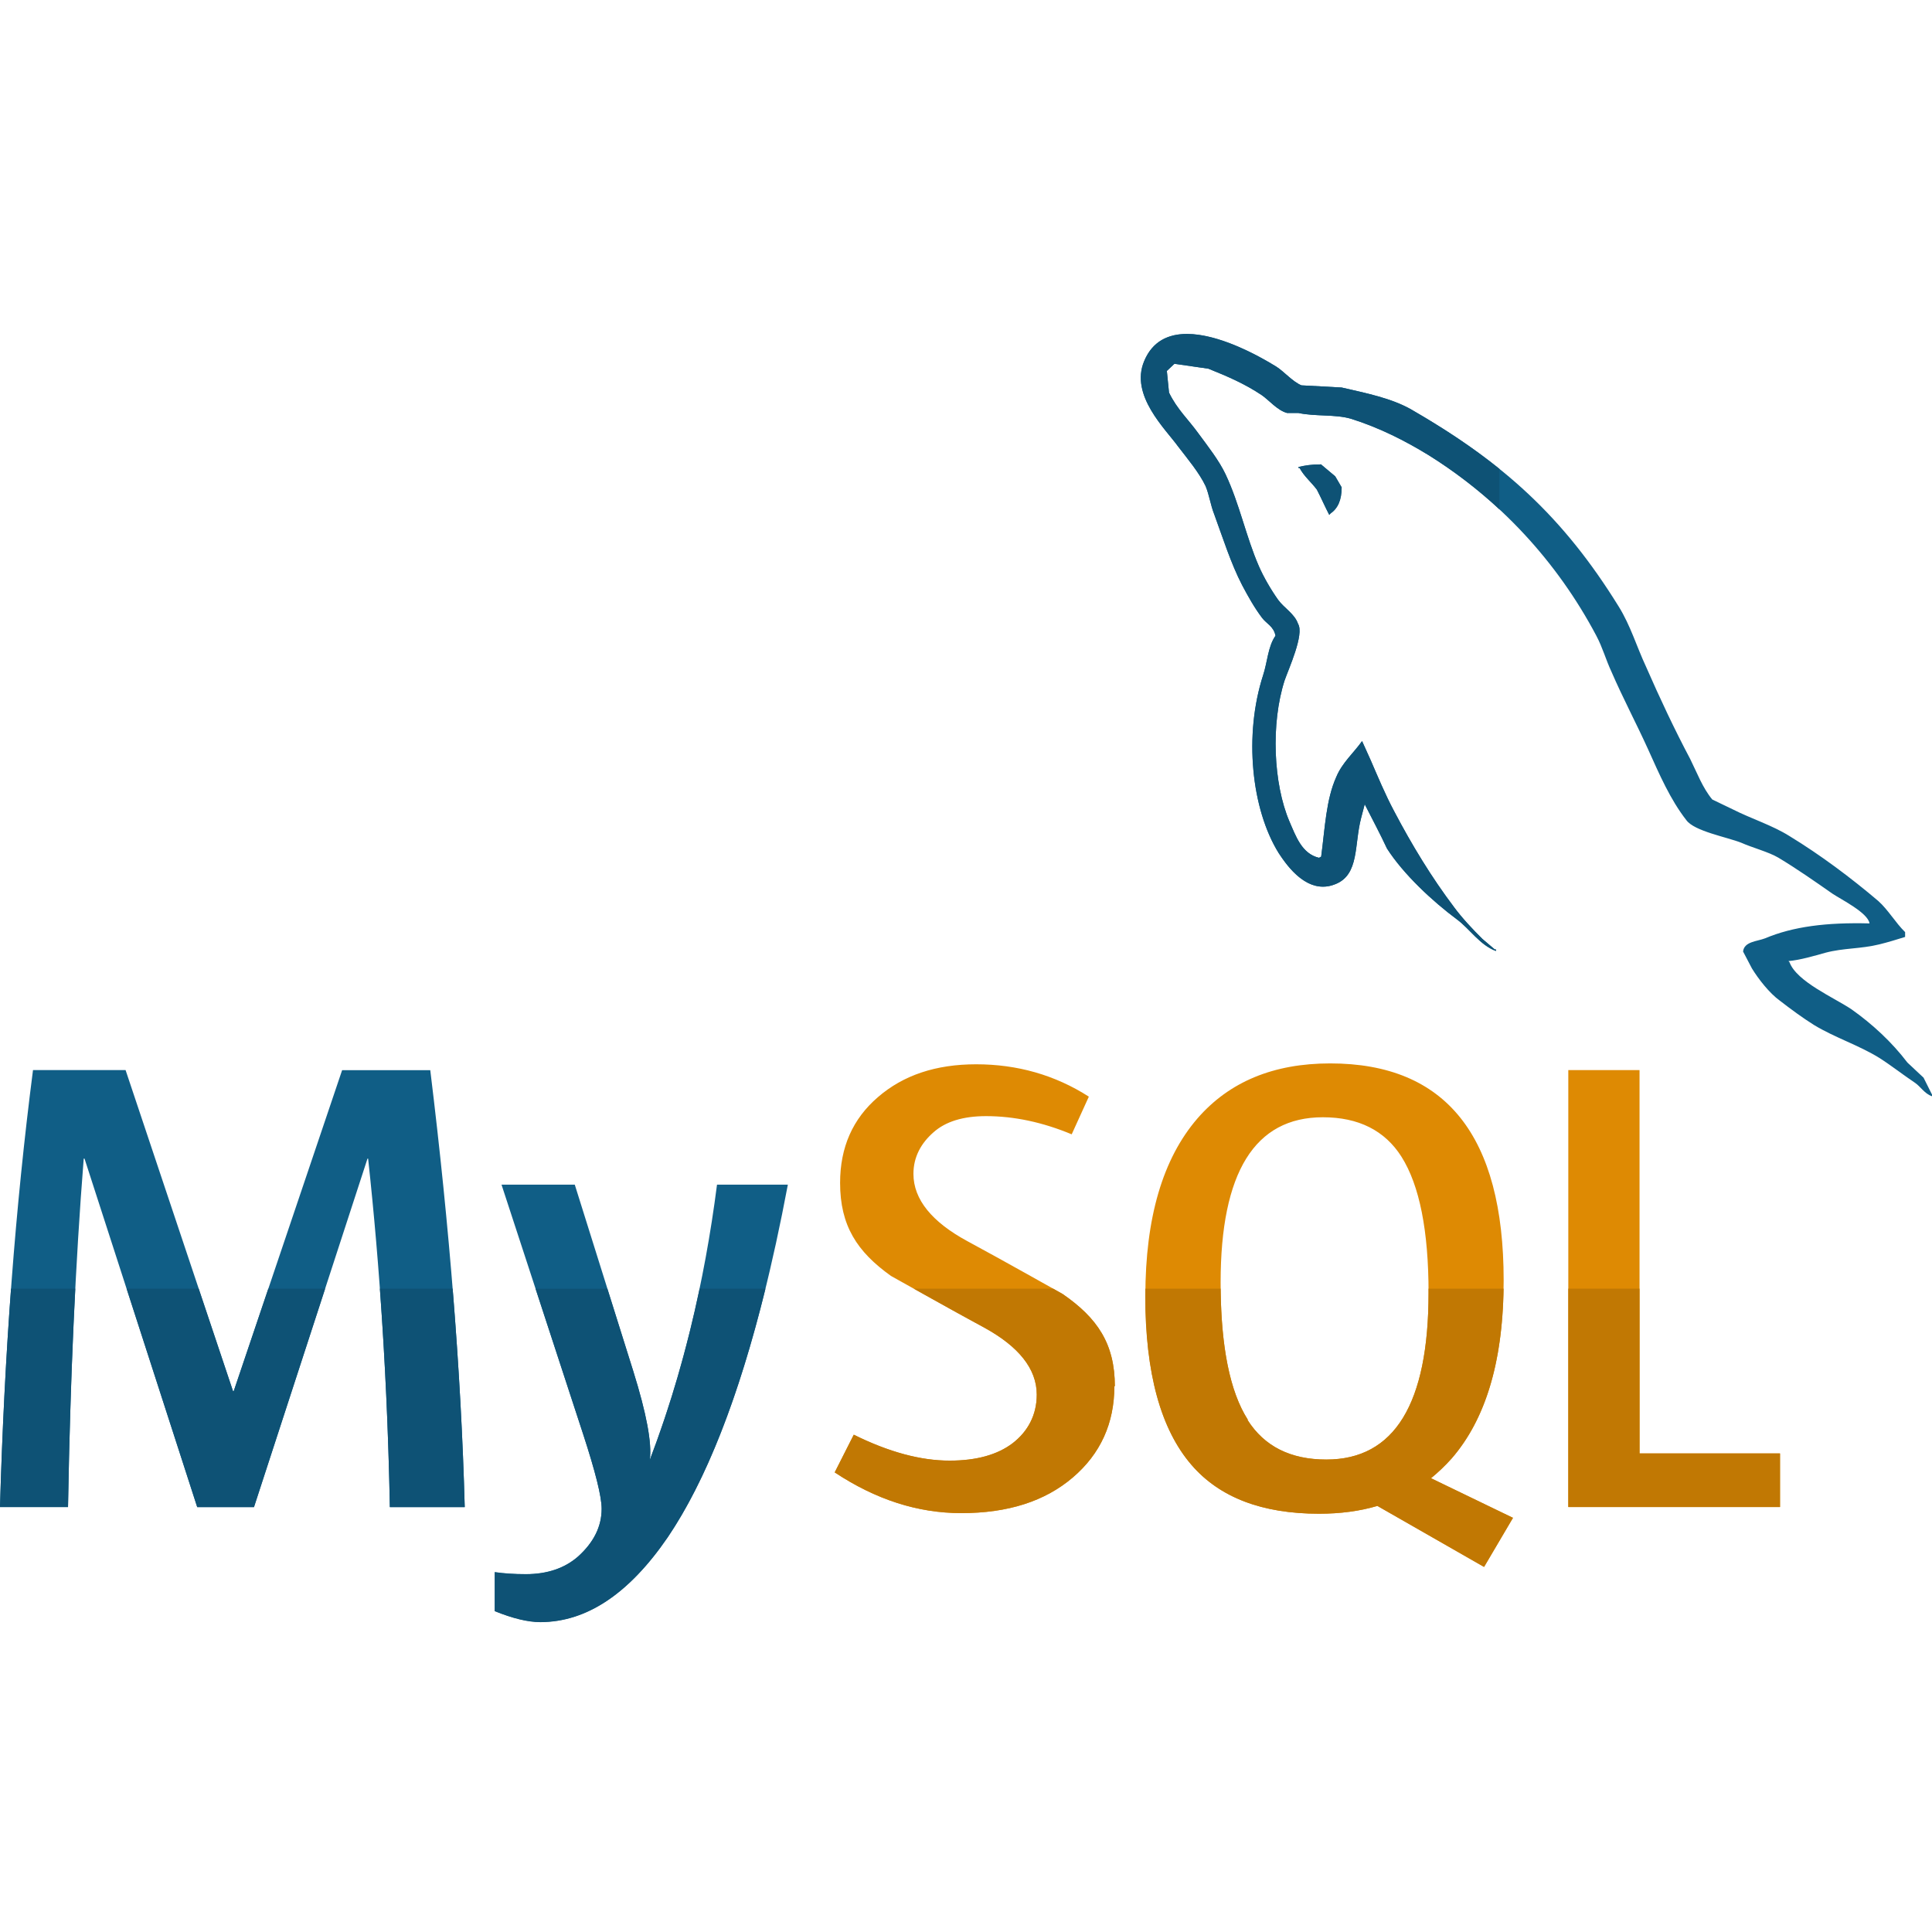
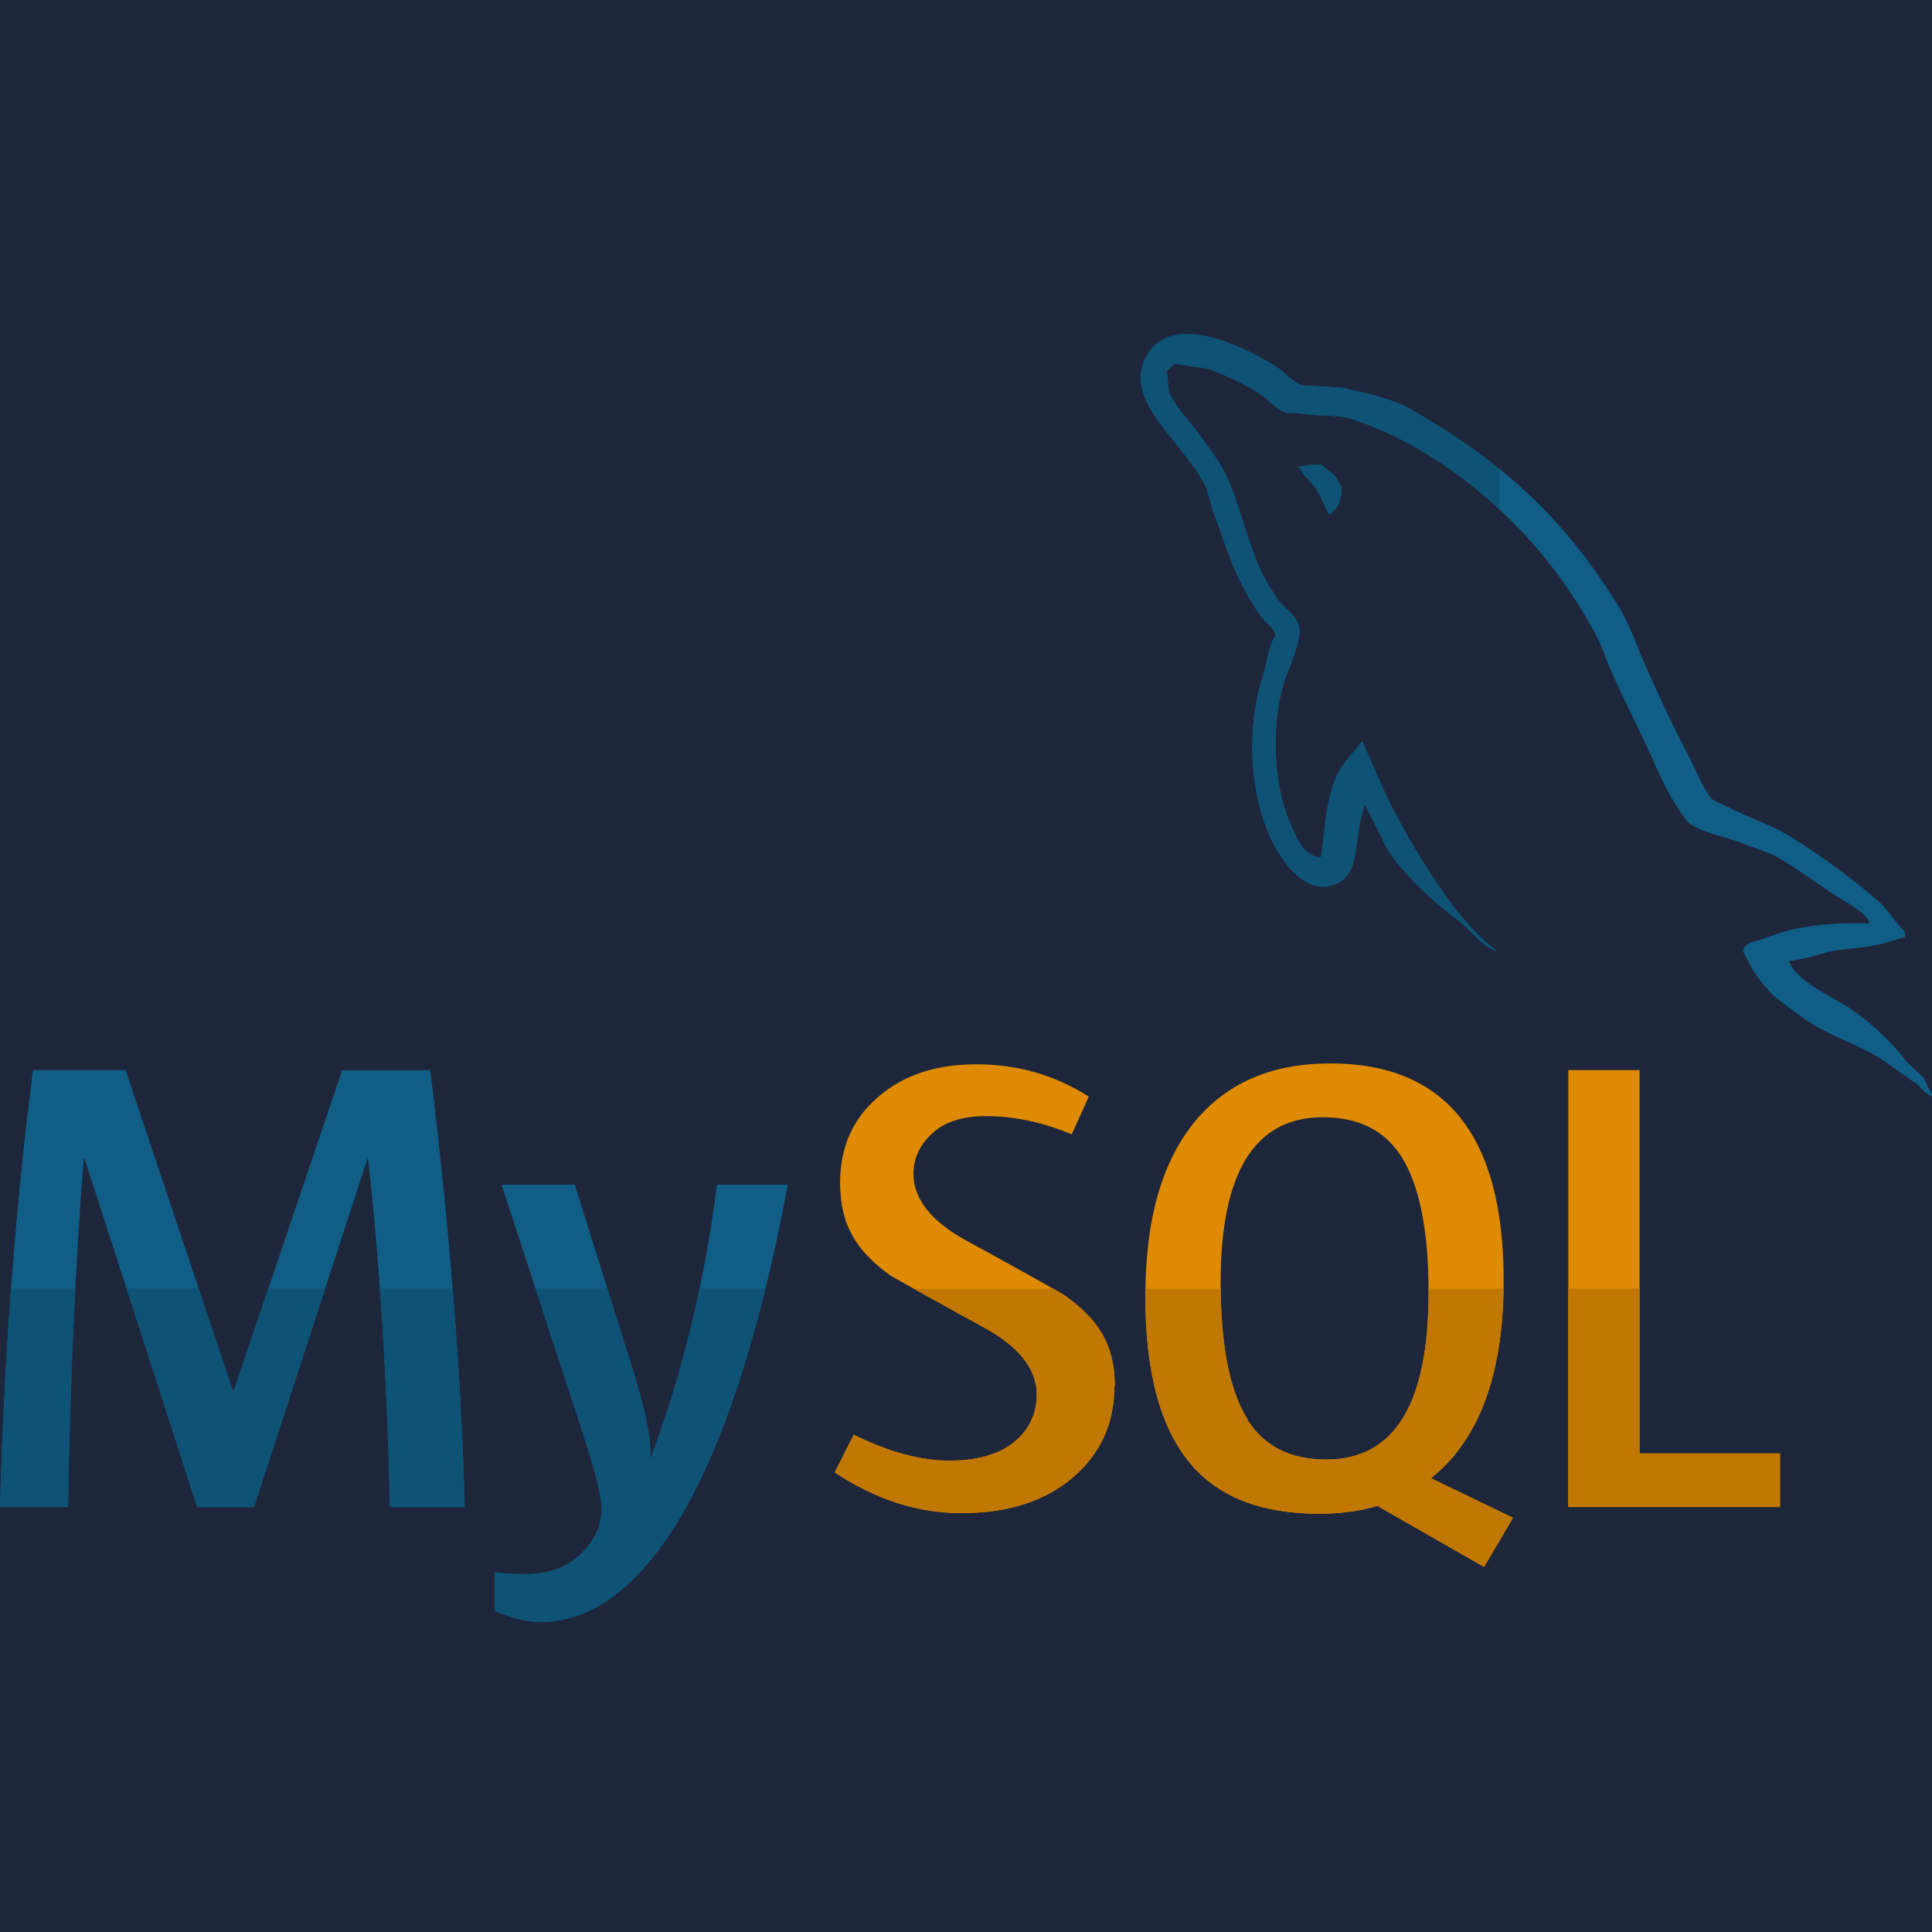
- <svg xmlns="http://www.w3.org/2000/svg" fill="#FFFFFF" width="32px" height="32px" enable-background="new 0 0 24 24" viewBox="0 0 24 24">
+ <svg xmlns="http://www.w3.org/2000/svg" fill="#1d263b" width="32px" height="32px" enable-background="new 0 0 24 24" viewBox="0 0 24 24">
  <rect width="630" height="630" />
  <path fill="#105E86" d="M6.532,19.554c-0.146,0-0.276-0.009-0.386-0.025v0.484c0.226,0.091,0.413,0.136,0.566,0.136c0.573,0,1.101-0.35,1.583-1.054c0.616-0.91,1.114-2.371,1.492-4.379h-0.88c-0.158,1.233-0.436,2.375-0.835,3.42c0.028-0.209-0.041-0.576-0.205-1.102L7.14,14.716H6.23l1.014,3.099c0.152,0.466,0.23,0.776,0.23,0.927c0,0.22-0.098,0.418-0.295,0.595C7.015,19.479,6.8,19.554,6.532,19.554L6.532,19.554z" />
  <polygon fill="#DE8A03" points="19.482 13.293 19.482 18.721 22.112 18.721 22.112 18.055 20.367 18.055 20.367 13.293 19.482 13.293" />
  <path fill="#105E86" d="M1.04,14.393h0.01l1.4,4.329h0.705l1.41-4.329h0.008c0.147,1.355,0.24,2.796,0.27,4.329H5.77h0.003c-0.044-1.639-0.186-3.451-0.428-5.428H4.25l-1.347,3.989H2.895L1.56,13.293H0.41C0.192,14.981,0.055,16.792,0,18.721h0.845C0.872,17.135,0.937,15.691,1.04,14.393L1.04,14.393z" />
  <path fill="#DE8A03" d="M18.679 15.906c0-1.797-.718-2.696-2.155-2.696-.704 0-1.254.228-1.65.685-.43.499-.646 1.233-.646 2.204 0 .954.19 1.655.575 2.1.349.404.877.605 1.583.605.264 0 .506-.032.725-.097l1.325.758.36-.611h-.003l-1.016-.491c.09-.074.177-.156.256-.245C18.464 17.621 18.679 16.883 18.679 15.906L18.679 15.906zM16.476 18.131c-.445 0-.77-.164-.978-.491l.002-.005c-.225-.353-.337-.923-.337-1.704 0-1.367.424-2.052 1.27-2.052.443 0 .77.164.977.491.224.355.336.919.336 1.691C17.746 17.439 17.322 18.131 16.476 18.131L16.476 18.131zM13.2 16.074c0 0-.794-.447-1.187-.658-.432-.235-.666-.513-.666-.834 0-.21.095-.381.248-.515.152-.136.371-.202.654-.202.349 0 .704.076 1.064.226l.213-.468c-.42-.269-.888-.402-1.4-.402-.5 0-.905.135-1.22.408-.313.269-.47.623-.47 1.065 0 .531.21.855.632 1.156 0 0 .776.436 1.163.645.418.23.648.506.648.83 0 .255-.112.459-.3.604-.19.144-.451.216-.783.216-.357 0-.752-.105-1.19-.322l-.237.468c.509.337 1.03.506 1.573.506.581 0 1.04-.148 1.385-.443.344-.294.516-.673.516-1.135l.006.003C13.848 16.693 13.633 16.373 13.2 16.074L13.2 16.074z" />
  <path fill="#0E5275" d="M9.509,16.008H8.691c-0.156,0.748-0.363,1.458-0.619,2.128c0.028-0.209-0.041-0.576-0.205-1.102l-0.322-1.025H6.653l0.591,1.807c0.152,0.466,0.23,0.776,0.23,0.927c0,0.22-0.098,0.418-0.295,0.595c-0.164,0.143-0.379,0.218-0.647,0.218c-0.146,0-0.276-0.009-0.386-0.025v0.484c0.226,0.091,0.413,0.136,0.566,0.136c0.573,0,1.101-0.35,1.583-1.054C8.77,18.393,9.175,17.363,9.509,16.008L9.509,16.008z" />
  <polygon fill="#C17803" points="20.367 16.008 19.482 16.008 19.482 18.721 22.112 18.721 22.112 18.055 20.367 18.055 20.367 16.008" />
  <path fill="#0E5275" d="M0.935,16.008H0.137C0.072,16.884,0.027,17.789,0,18.721h0.845C0.861,17.765,0.891,16.86,0.935,16.008L0.935,16.008z M4.039,16.008H3.333l-0.43,1.274H2.895l-0.427-1.274H1.573l0.877,2.714h0.705L4.039,16.008L4.039,16.008z M5.623,16.008H4.719c0.064,0.871,0.106,1.775,0.124,2.714H5.77h0.003C5.75,17.864,5.7,16.959,5.623,16.008L5.623,16.008z" />
  <path fill="#C17803" d="M18.678 16.008h-.932c0 .018 0 .036 0 .054 0 1.378-.424 2.069-1.27 2.069-.445 0-.77-.164-.978-.491l.002-.005c-.218-.342-.329-.885-.337-1.627h-.935c0 .03-.001.06-.001.091 0 .954.19 1.655.575 2.1.349.404.877.605 1.583.605.264 0 .506-.032.725-.097l1.325.758.36-.611h-.003l-1.016-.491c.09-.074.177-.156.256-.245C18.449 17.639 18.664 16.934 18.678 16.008L18.678 16.008zM13.082 16.008h-1.731c.261.146.643.359.88.486.418.23.648.506.648.83 0 .255-.112.459-.3.604-.19.144-.451.216-.783.216-.357 0-.752-.105-1.19-.322l-.237.468c.509.337 1.03.506 1.573.506.581 0 1.04-.148 1.385-.443.344-.294.516-.673.516-1.135l.006.003c0-.528-.215-.847-.648-1.146C13.2 16.074 13.155 16.049 13.082 16.008L13.082 16.008z" />
  <path fill="#105E86" d="M16.406,5.769c-0.115,0-0.194,0.013-0.275,0.032v0.013h0.014c0.054,0.102,0.146,0.177,0.214,0.268c0.054,0.104,0.1,0.21,0.154,0.314l0.013-0.015c0.094-0.065,0.141-0.169,0.141-0.327l-0.08-0.137l-0.18-0.151L16.406,5.769L16.406,5.769z" />
  <path fill="#105E86" d="M23.695,13.2c-0.194-0.255-0.435-0.478-0.695-0.662c-0.214-0.144-0.682-0.344-0.77-0.585l-0.013-0.014c0.146-0.013,0.32-0.065,0.46-0.104c0.227-0.06,0.435-0.046,0.67-0.104c0.106-0.026,0.213-0.059,0.319-0.092v-0.06c-0.12-0.117-0.21-0.277-0.334-0.387c-0.34-0.289-0.717-0.571-1.104-0.807c-0.21-0.132-0.476-0.216-0.697-0.328l-0.26-0.125c-0.12-0.143-0.19-0.333-0.275-0.504c-0.192-0.361-0.38-0.761-0.547-1.143c-0.12-0.257-0.193-0.512-0.34-0.749c-0.69-1.116-1.437-1.792-2.586-2.454c-0.247-0.137-0.543-0.196-0.856-0.268c-0.167-0.008-0.334-0.02-0.5-0.027c-0.11-0.046-0.216-0.171-0.31-0.231c-0.38-0.235-1.364-0.746-1.644-0.07c-0.18,0.426,0.267,0.846,0.423,1.063c0.115,0.15,0.26,0.322,0.34,0.49c0.047,0.115,0.06,0.231,0.107,0.35c0.106,0.289,0.207,0.611,0.347,0.881c0.073,0.138,0.153,0.281,0.247,0.405c0.054,0.073,0.146,0.106,0.167,0.223c-0.094,0.134-0.1,0.328-0.154,0.491c-0.24,0.743-0.146,1.662,0.194,2.209c0.107,0.163,0.362,0.525,0.703,0.386c0.3-0.117,0.234-0.491,0.32-0.819l0.048-0.184v0.015c0.094,0.185,0.188,0.36,0.274,0.545c0.206,0.321,0.566,0.655,0.867,0.879c0.16,0.117,0.287,0.321,0.487,0.394v-0.019h-0.015l-0.154-0.131c-0.12-0.118-0.255-0.263-0.35-0.392c-0.28-0.37-0.527-0.777-0.747-1.196c-0.11-0.206-0.202-0.428-0.29-0.631L16.92,9.206c-0.1,0.143-0.247,0.268-0.32,0.445c-0.127,0.282-0.14,0.63-0.188,0.991l-0.027,0.014c-0.214-0.051-0.287-0.268-0.367-0.451c-0.2-0.467-0.233-1.216-0.06-1.753c0.047-0.137,0.247-0.572,0.167-0.702c-0.042-0.125-0.174-0.197-0.247-0.298c-0.087-0.122-0.18-0.281-0.24-0.419c-0.16-0.367-0.24-0.774-0.414-1.142c-0.08-0.17-0.22-0.348-0.334-0.503c-0.127-0.177-0.267-0.302-0.368-0.511l-0.027-0.269l0.094-0.089l0.422,0.061c0.247,0.099,0.455,0.19,0.662,0.328c0.094,0.065,0.195,0.19,0.315,0.222h0.14c0.214,0.046,0.455,0.014,0.655,0.072c0.355,0.112,0.675,0.275,0.962,0.451c0.876,0.546,1.596,1.32,2.085,2.244c0.08,0.151,0.115,0.29,0.188,0.447c0.14,0.324,0.313,0.65,0.455,0.964c0.14,0.31,0.275,0.624,0.476,0.881c0.1,0.137,0.502,0.209,0.682,0.28c0.133,0.06,0.34,0.114,0.46,0.185c0.23,0.138,0.454,0.295,0.67,0.446c0.11,0.074,0.443,0.238,0.463,0.371c-0.535-0.014-0.95,0.039-1.297,0.185c-0.1,0.039-0.26,0.039-0.274,0.164l0.11,0.21c0.08,0.131,0.218,0.308,0.346,0.4c0.14,0.108,0.28,0.212,0.427,0.304c0.26,0.157,0.555,0.25,0.81,0.408c0.145,0.092,0.293,0.209,0.44,0.307c0.073,0.049,0.12,0.137,0.214,0.169v-0.021l-0.105-0.21L23.695,13.2L23.695,13.2z" />
  <path fill="#0E5275" d="M16.407,5.767l-0.002,0.002c-0.115,0-0.194,0.013-0.275,0.032v0.013h0.014c0.054,0.102,0.146,0.177,0.214,0.268c0.054,0.104,0.1,0.21,0.154,0.314l0.013-0.015c0.094-0.065,0.141-0.169,0.141-0.327l-0.08-0.137L16.407,5.767L16.407,5.767z" />
  <path fill="#0E5275" d="M14.745,4.148c-0.229,0-0.427,0.088-0.531,0.337c-0.18,0.426,0.267,0.846,0.423,1.063c0.115,0.15,0.26,0.322,0.34,0.49c0.047,0.115,0.06,0.231,0.107,0.35c0.106,0.289,0.207,0.611,0.347,0.881c0.073,0.138,0.153,0.281,0.247,0.405c0.054,0.073,0.146,0.106,0.167,0.223c-0.094,0.134-0.1,0.328-0.154,0.491c-0.24,0.743-0.146,1.662,0.194,2.209c0.09,0.138,0.286,0.417,0.55,0.417c0.049,0,0.1-0.009,0.153-0.031c0.3-0.117,0.234-0.491,0.32-0.819l0.048-0.184v0.015c0.094,0.185,0.188,0.36,0.274,0.545c0.206,0.321,0.566,0.655,0.867,0.879c0.16,0.117,0.287,0.321,0.487,0.394v-0.019h-0.015l-0.154-0.131c-0.12-0.118-0.255-0.263-0.35-0.392c-0.28-0.37-0.527-0.777-0.747-1.196c-0.11-0.206-0.202-0.428-0.29-0.631L16.92,9.206c-0.1,0.143-0.247,0.268-0.32,0.445c-0.127,0.282-0.14,0.63-0.188,0.991l-0.027,0.014c-0.214-0.051-0.287-0.268-0.367-0.451c-0.2-0.467-0.233-1.216-0.06-1.753c0.047-0.137,0.247-0.572,0.167-0.702c-0.042-0.125-0.174-0.197-0.247-0.298c-0.087-0.122-0.18-0.281-0.24-0.419c-0.16-0.367-0.24-0.774-0.414-1.142c-0.08-0.17-0.22-0.348-0.334-0.503c-0.127-0.177-0.267-0.302-0.368-0.511l-0.027-0.269l0.094-0.089l0.422,0.061c0.247,0.099,0.455,0.19,0.662,0.328c0.094,0.065,0.195,0.19,0.315,0.222h0.14c0.214,0.046,0.455,0.014,0.655,0.072c0.355,0.112,0.675,0.275,0.962,0.451c0.315,0.197,0.611,0.423,0.882,0.675V5.825c-0.326-0.263-0.689-0.504-1.104-0.743c-0.247-0.137-0.543-0.196-0.856-0.268c-0.167-0.008-0.334-0.02-0.5-0.027c-0.11-0.046-0.216-0.171-0.31-0.231C15.618,4.407,15.137,4.148,14.745,4.148L14.745,4.148z" />
</svg>
